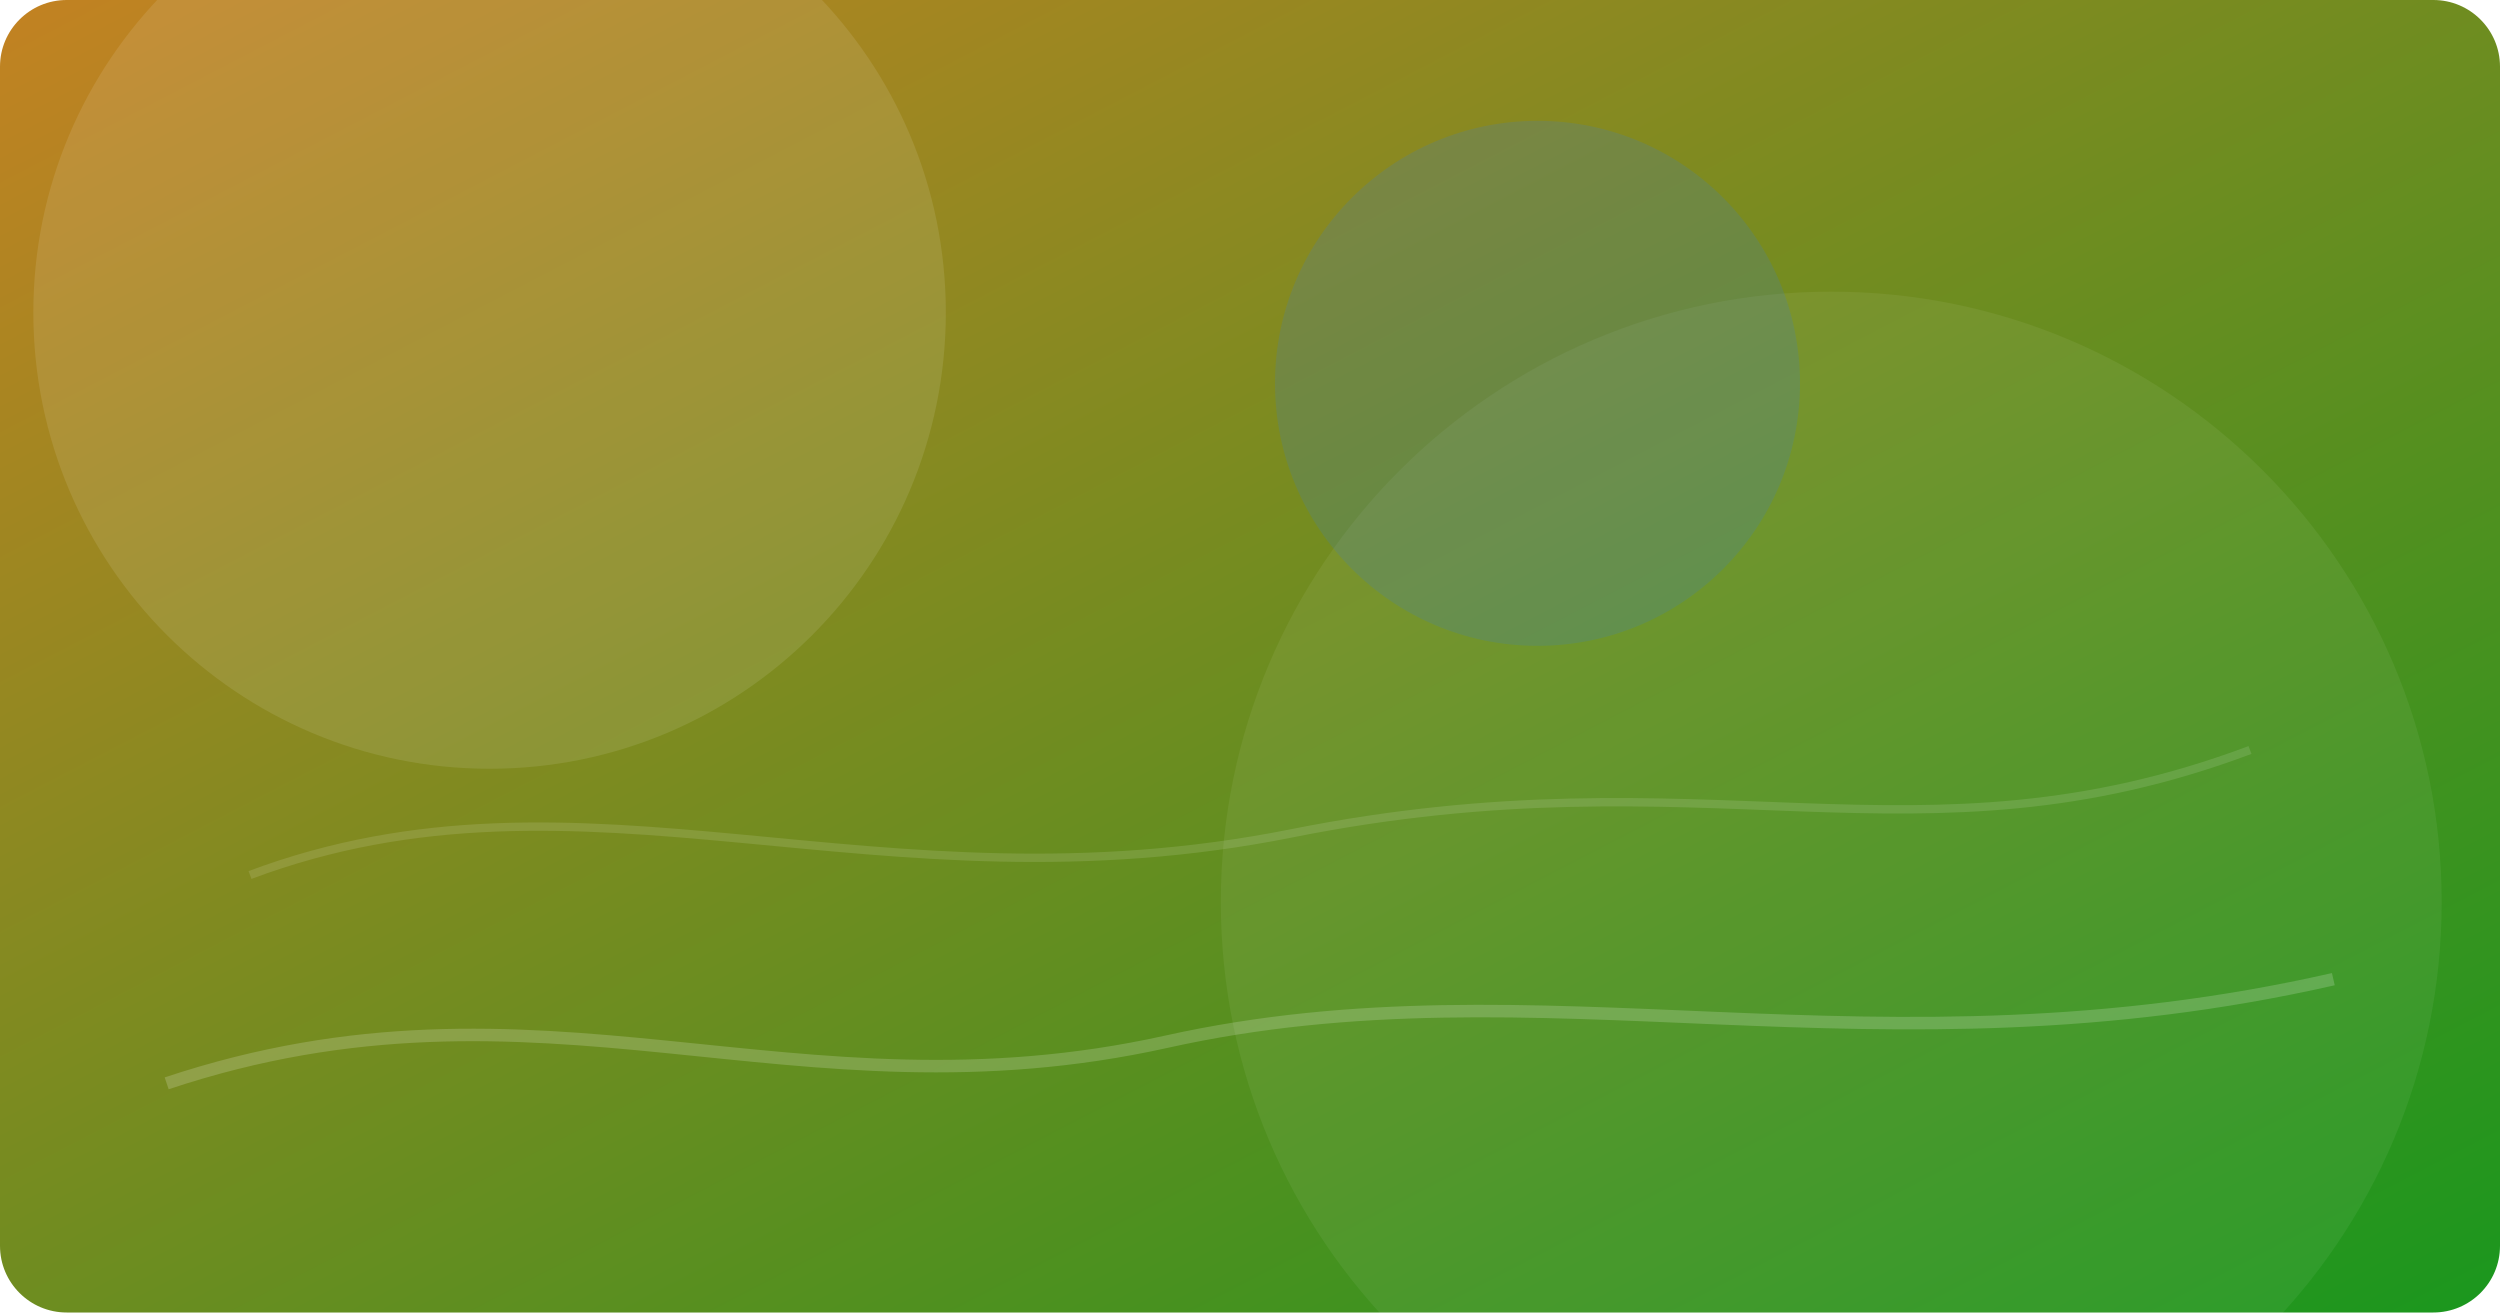
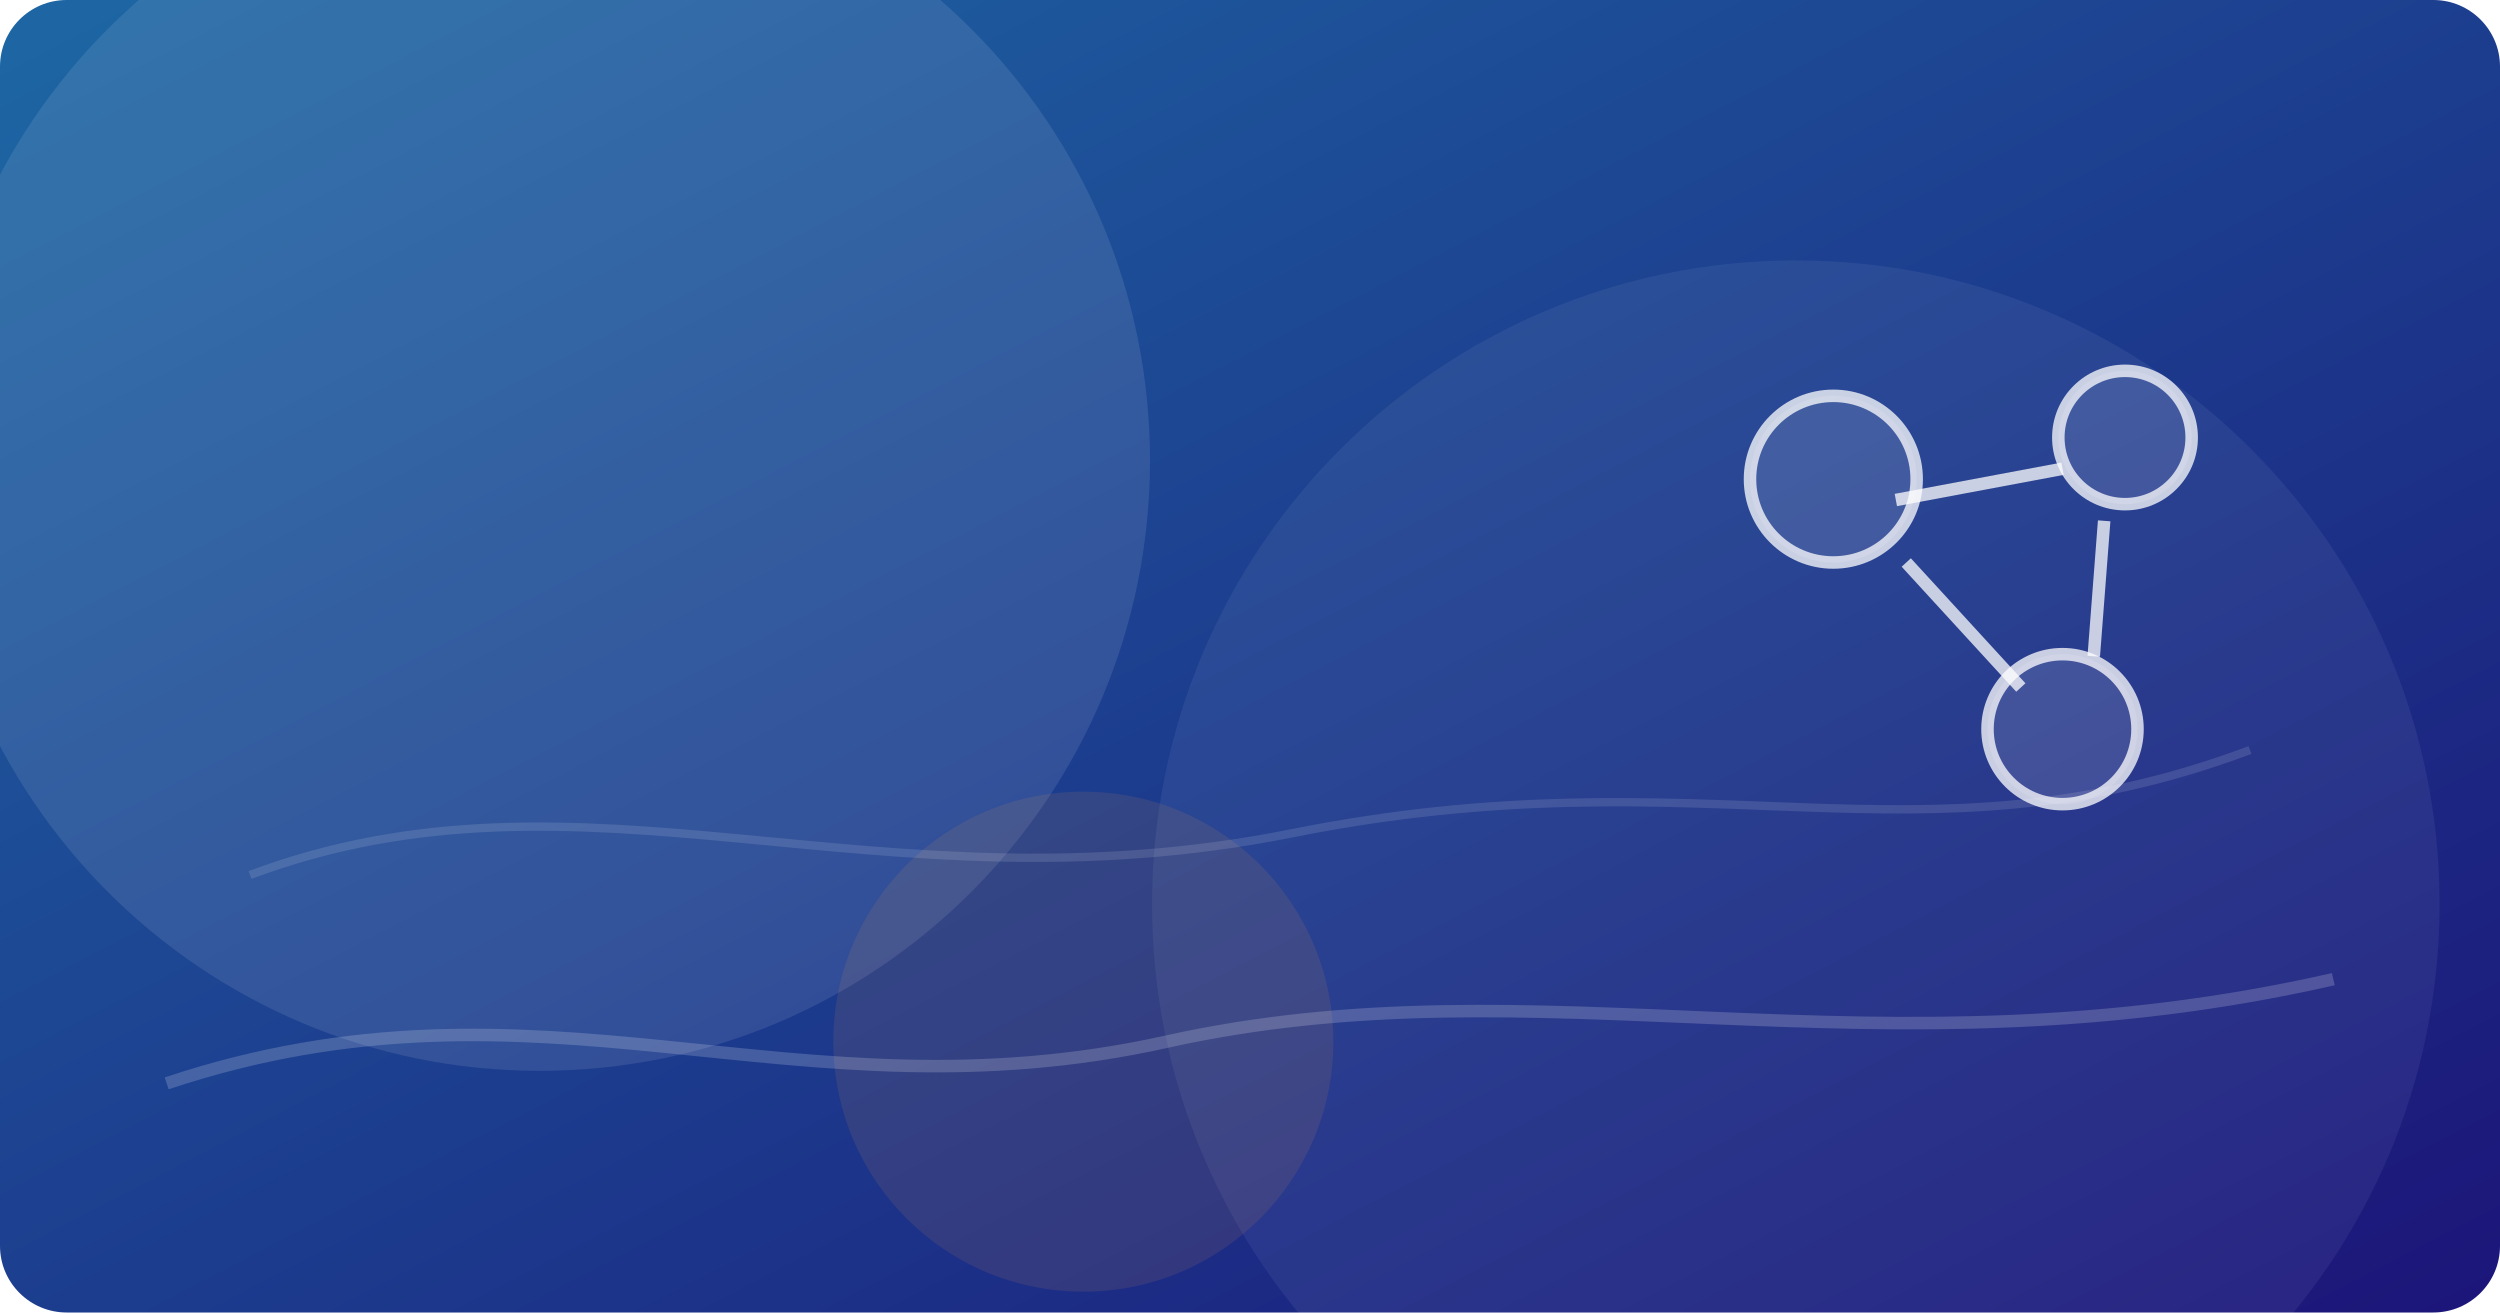
<svg xmlns="http://www.w3.org/2000/svg" width="1200" height="630" viewBox="0 0 1200 630" fill="none">
  <defs>
    <linearGradient id="bg" x1="0" y1="0" x2="1" y2="1">
-       <stop offset="0" stop-color="#c38222" />
-       <stop offset="1" stop-color="#1a971e" />
+       <stop offset="0" stop-color="#1d67a4" />
+       <stop offset="1" stop-color="#1c1579" />
    </linearGradient>
  </defs>
  <rect width="1200" height="630" rx="32" fill="url(#bg)" />
-   <circle cx="235" cy="150" r="219" fill="rgba(255,255,255,0.10)" />
-   <circle cx="879" cy="433" r="293" fill="rgba(255,255,255,0.06)" />
-   <circle cx="738" cy="184" r="126" fill="#367be2" fill-opacity="0.18" />
+   <circle cx="259" cy="221" r="293" fill="rgba(255,255,255,0.10)" />
+   <circle cx="862" cy="434" r="309" fill="rgba(255,255,255,0.06)" />
+   <circle cx="520" cy="500" r="120" fill="#e09151" fill-opacity="0.12" />
  <path d="M80 520 C 260 460, 380 540, 560 500 S 900 520, 1120 470" stroke="rgba(255,255,255,0.18)" stroke-width="6" fill="none" />
  <path d="M120 420 C 280 360, 420 440, 620 400 S 920 420, 1080 360" stroke="rgba(255,255,255,0.12)" stroke-width="4" fill="none" />
+   <g transform="translate(820 150)" stroke="rgba(255,255,255,0.75)" stroke-width="6" fill="rgba(255,255,255,0.12)">
+     <circle cx="60" cy="80" r="40" />
+     <circle cx="200" cy="60" r="32" />
+     <circle cx="170" cy="200" r="36" />
+     <line x1="90" y1="90" x2="170" y2="75" />
+     <line x1="95" y1="120" x2="150" y2="180" />
+     <line x1="190" y1="100" x2="185" y2="165" />
+   </g>
</svg>
